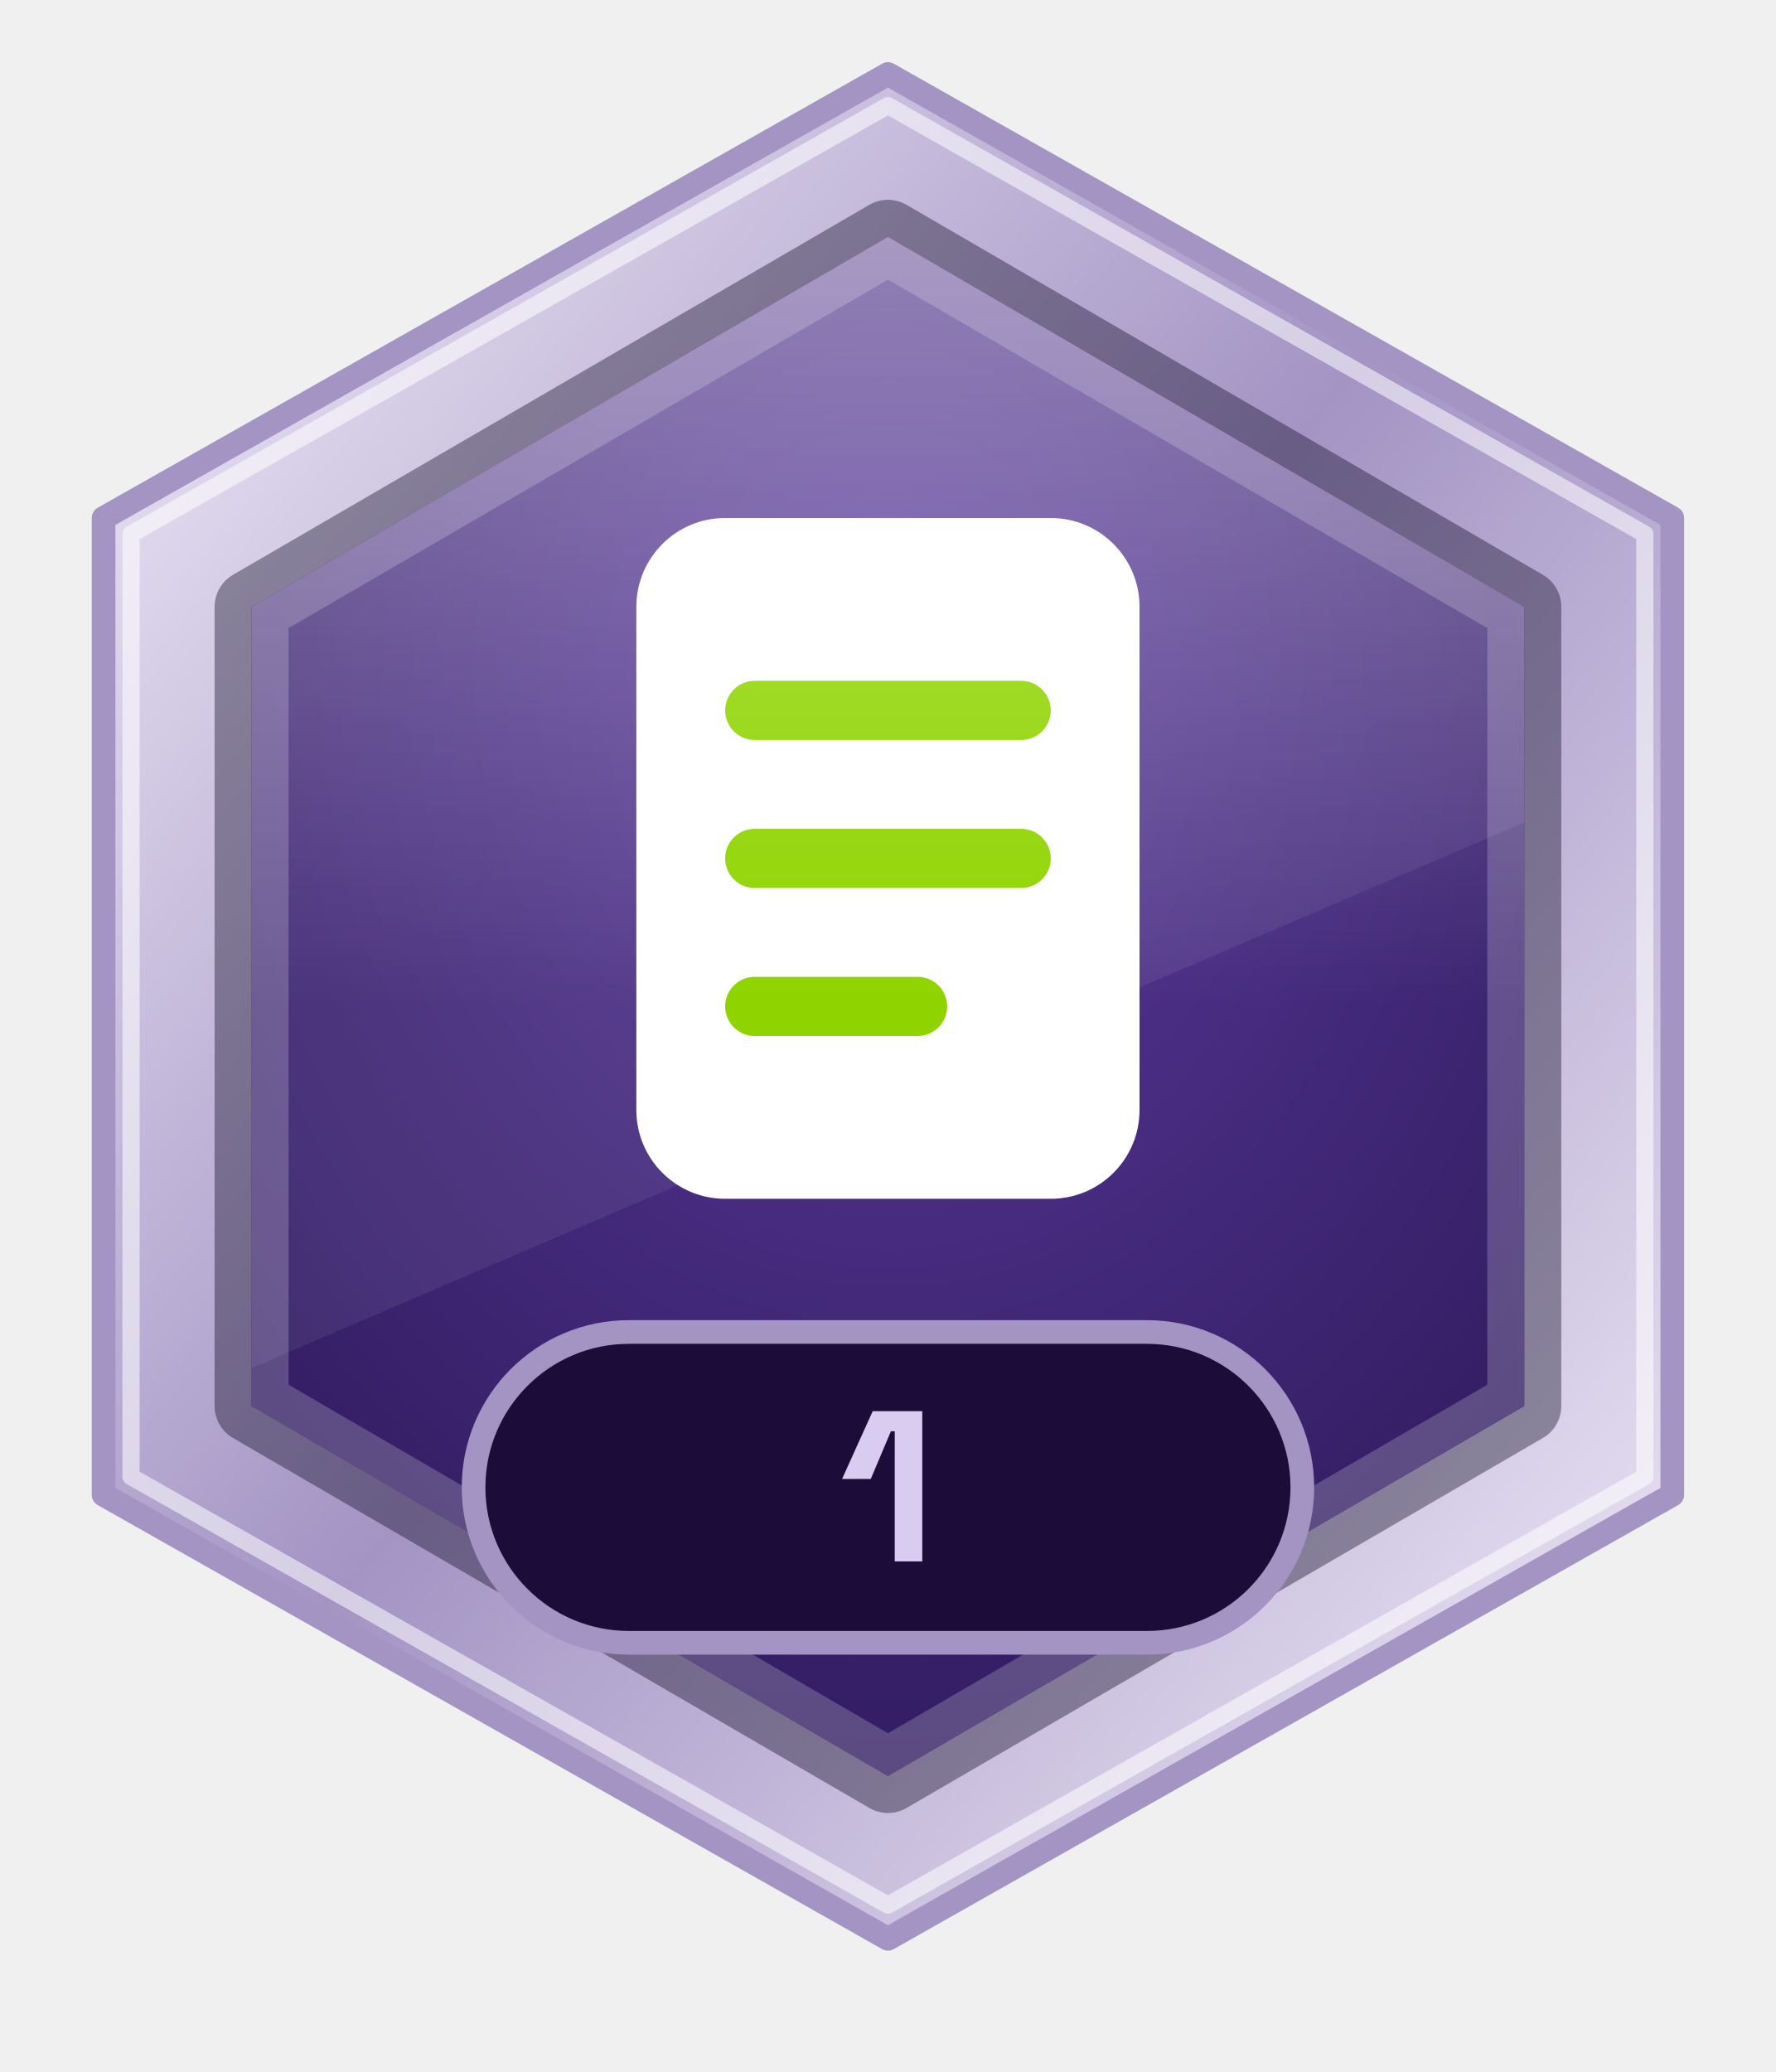
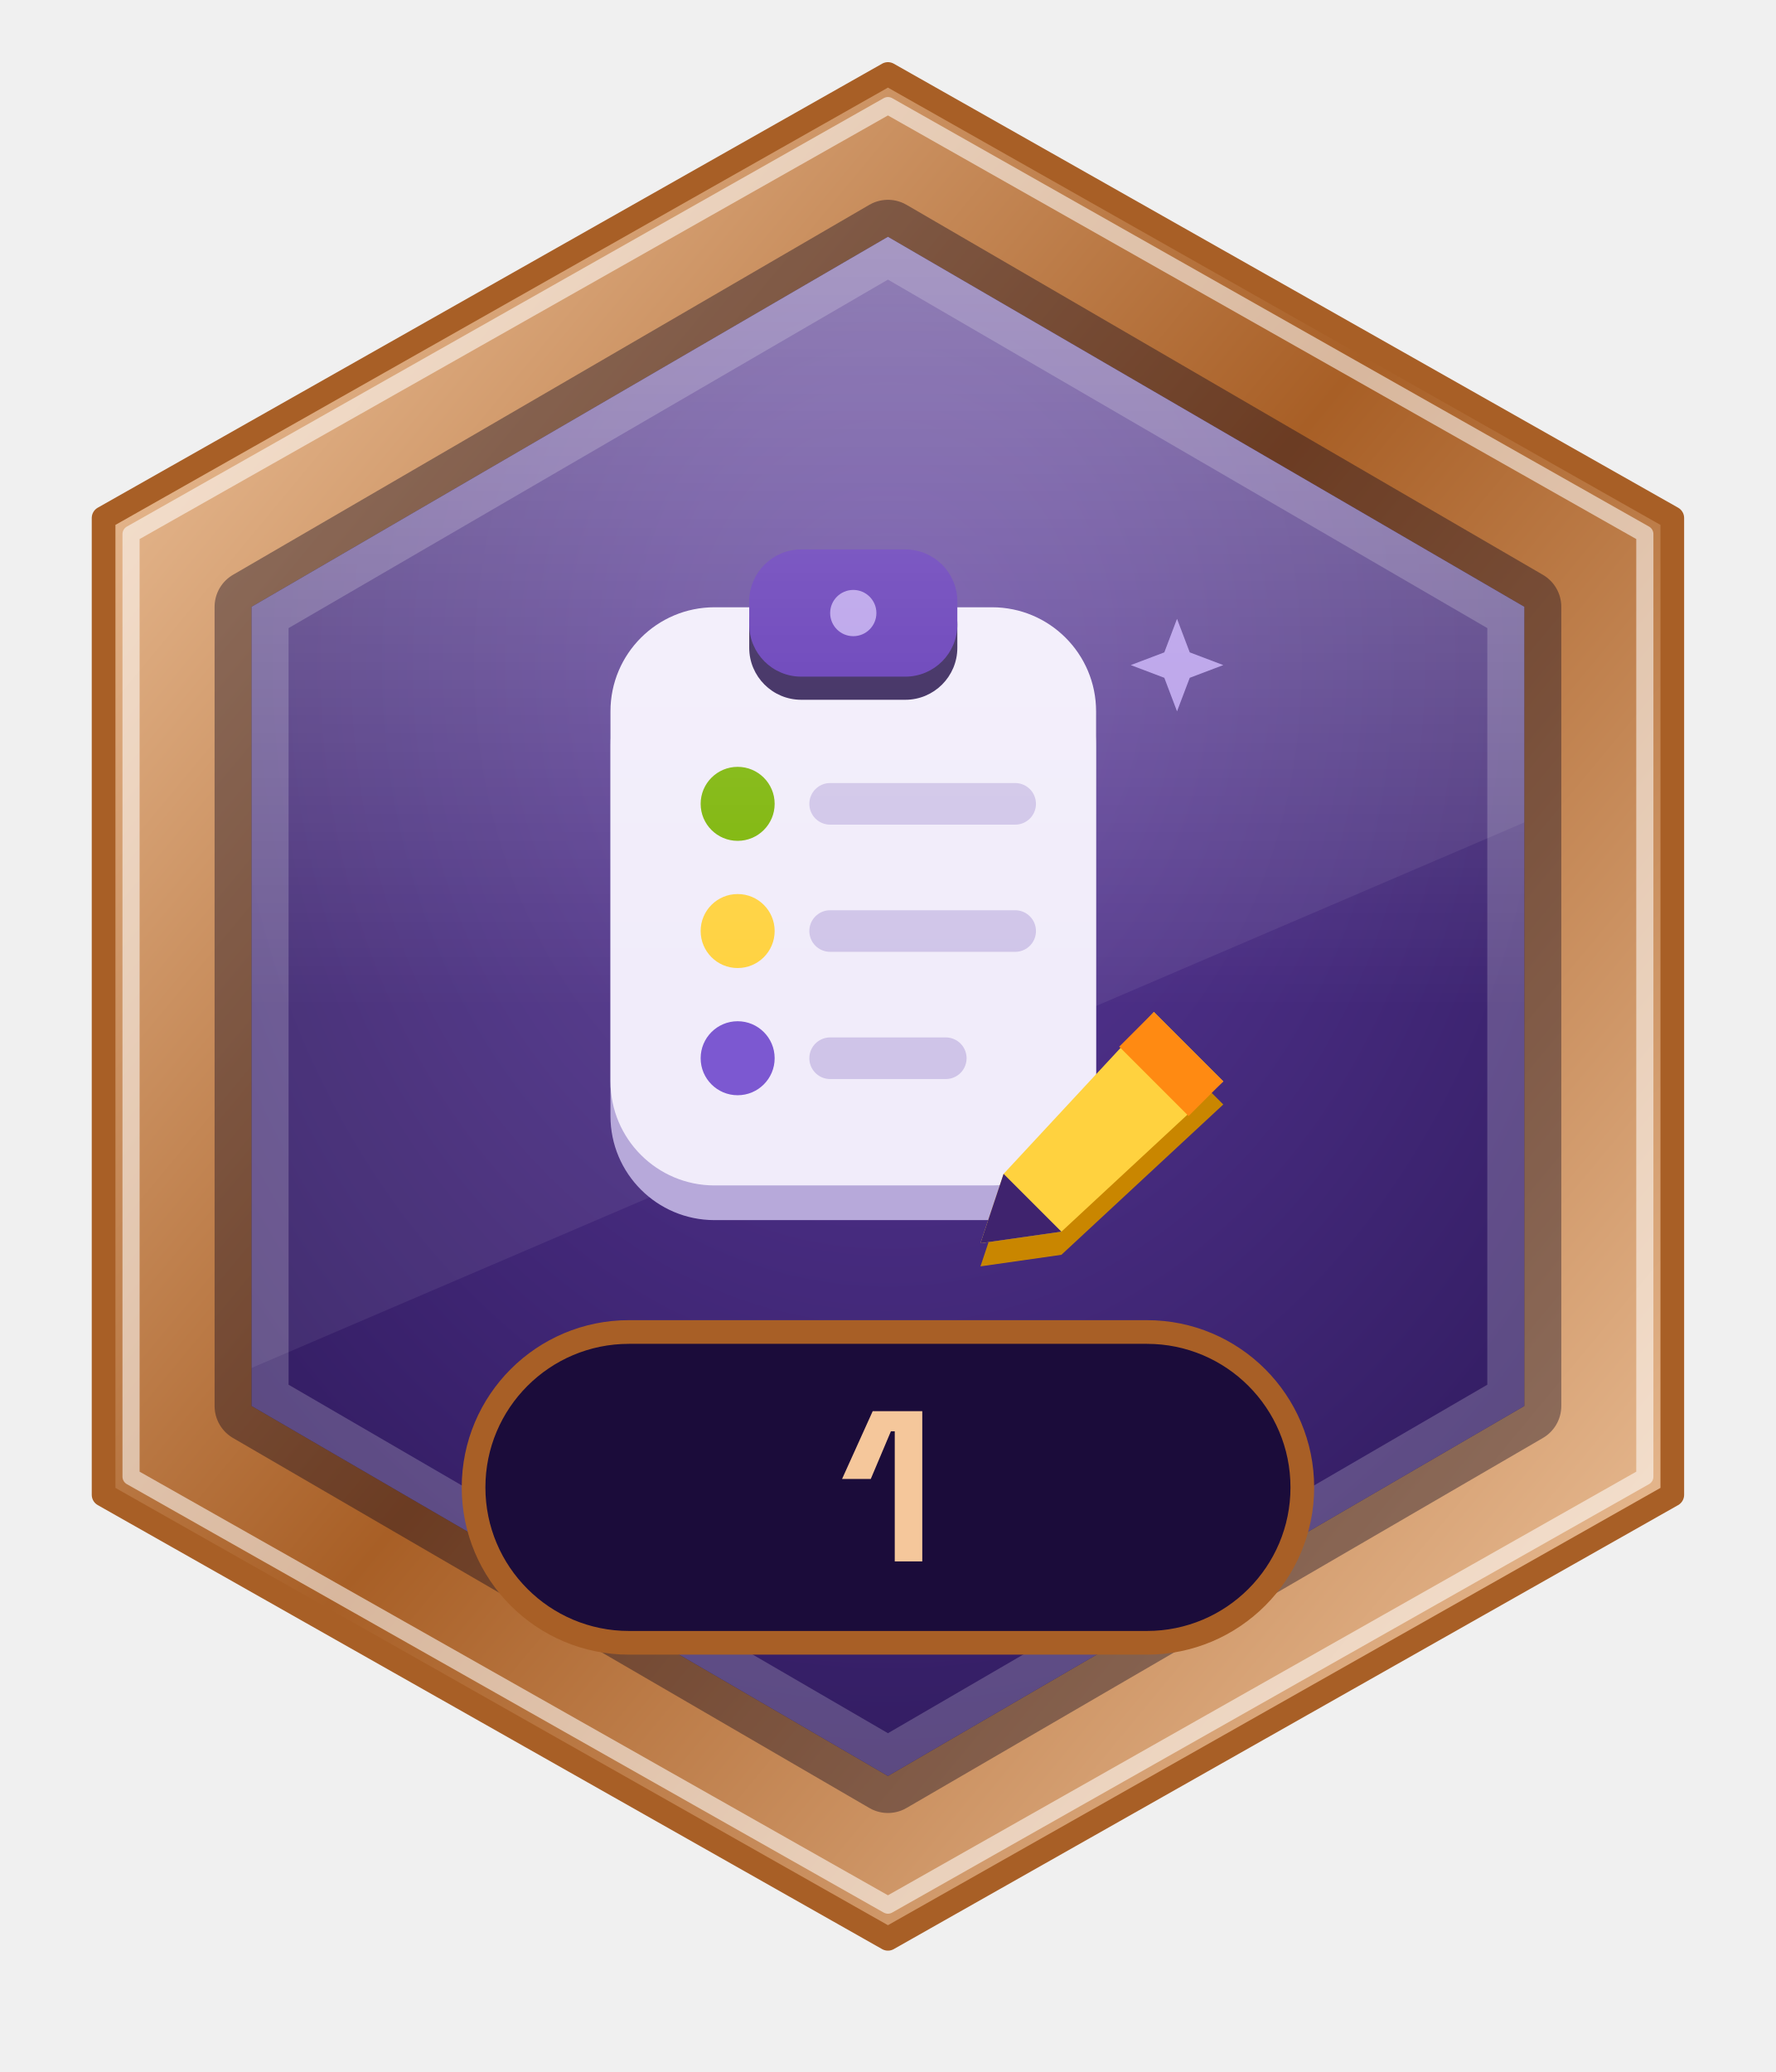
- <svg xmlns="http://www.w3.org/2000/svg" viewBox="0 0 120 140" role="img" aria-label="Prima temă">
+ <svg xmlns="http://www.w3.org/2000/svg" viewBox="0 0 120 140" role="img" aria-label="Mentor de teme">
  <defs>
-     <linearGradient id="pb287r" x1="0" y1="0" x2="1" y2="1">
-       <stop offset="0" stop-color="#F4F0FB" />
-       <stop offset=".48" stop-color="#A394C4" />
-       <stop offset="1" stop-color="#F4F0FB" />
+     <linearGradient id="pb285r" x1="0" y1="0" x2="1" y2="1">
+       <stop offset="0" stop-color="#F6CFAA" />
+       <stop offset=".48" stop-color="#A85F26" />
+       <stop offset="1" stop-color="#F6CFAA" />
    </linearGradient>
-     <radialGradient id="pb287f" cx=".5" cy=".28" r=".85">
+     <radialGradient id="pb285f" cx=".5" cy=".28" r=".85">
      <stop offset="0" stop-color="#5B3A9C" />
      <stop offset="1" stop-color="#2B1757" />
    </radialGradient>
-     <linearGradient id="pb287g" x1="0" y1="0" x2="0" y2="1">
+     <linearGradient id="pb285g" x1="0" y1="0" x2="0" y2="1">
      <stop offset="0" stop-color="#fff" stop-opacity="0.34" />
      <stop offset=".5" stop-color="#fff" stop-opacity="0" />
    </linearGradient>
-     <clipPath id="pb287c">
+     <clipPath id="pb285c">
      <path d="M60 16L103 41V95L60 120L17 95V41Z" />
    </clipPath>
  </defs>
-   <path d="M60 5L113 35V101L60 131L7 101V35Z" fill="url(#pb287r)" stroke="#A394C4" stroke-width="1.6" stroke-linejoin="round" />
+   <path d="M60 5L113 35V101L60 131L7 101V35Z" fill="url(#pb285r)" stroke="#A85F26" stroke-width="1.6" stroke-linejoin="round" />
  <path d="M60 5L113 35V101L60 131L7 101V35Z" fill="none" stroke="#fff" stroke-opacity="0.55" stroke-width="1.2" stroke-linejoin="round" transform="translate(60 66) scale(.965) translate(-60 -66)" />
  <path d="M60 16L103 41V95L60 120L17 95V41Z" fill="rgba(10,4,30,.38)" stroke="rgba(10,4,30,.38)" stroke-width="5" stroke-linejoin="round" />
-   <path d="M60 16L103 41V95L60 120L17 95V41Z" fill="url(#pb287f)" />
-   <g clip-path="url(#pb287c)">
+   <path d="M60 16L103 41V95L60 120L17 95V41Z" fill="url(#pb285f)" />
+   <g clip-path="url(#pb285c)">
    <path d="M60 16L103 41V95L60 120L17 95V41Z" fill="none" stroke="#fff" stroke-opacity="0.2" stroke-width="5" />
    <path d="M-10 36L130 -4V44L-10 104Z" fill="#fff" opacity="0.07" />
  </g>
-   <g transform="translate(60 59)">
-     <rect x="-17" y="-24" width="34" height="46" rx="6" fill="#FFFFFF" />
-     <path d="M-9 -11H9M-9 -1H9M-9 9H2" stroke="#8FD400" stroke-width="4" stroke-linecap="round" />
+   <g transform="translate(35 34) scale(0.7813) translate(0 0)">
+     <g transform="translate(0 3)">
+       <rect x="8" y="9" width="42" height="50" rx="9" fill="#B7A9DA" />
+     </g>
+     <rect x="8" y="9" width="42" height="50" rx="9" fill="#F1ECFA" />
+     <circle cx="19" cy="26" r="3.2" fill="#7BB403" />
+     <circle cx="19" cy="37" r="3.2" fill="#FFD23F" />
+     <circle cx="19" cy="48" r="3.2" fill="#7C58D1" />
+     <path d="M27 26h16" fill="none" stroke="#CFC4E8" stroke-width="3.6" stroke-linecap="round" stroke-linejoin="round" />
+     <path d="M27 37h16" fill="none" stroke="#CFC4E8" stroke-width="3.6" stroke-linecap="round" stroke-linejoin="round" />
+     <path d="M27 48h10" fill="none" stroke="#CFC4E8" stroke-width="3.6" stroke-linecap="round" stroke-linejoin="round" />
+     <g transform="translate(0 2)">
+       <rect x="20" y="4" width="18" height="11" rx="4.5" fill="#2C1952" />
+     </g>
+     <rect x="20" y="4" width="18" height="11" rx="4.5" fill="#5B2FB3" />
+     <circle cx="29" cy="9.5" r="2" fill="#B49AE8" />
+     <path d="M42 58L55 44L61 50L47 63L40 64Z" fill="#C98600" transform="translate(0 2)" />
+     <path d="M42 58L55 44L61 50L47 63L40 64Z" fill="#FFD23F" />
+     <path d="M55 44L61 50L58 53L52 47Z" fill="#FF8A12" />
+     <path d="M40 64L42 58L47 63Z" fill="#3F236E" />
+     <path d="M57 10 l1.1 2.9 2.9 1.1 -2.9 1.1 -1.1 2.9 -1.1 -2.9 -2.9 -1.1 2.9 -1.1 Z" fill="#B49AE8" />
  </g>
-   <path d="M60 16L103 41V95L60 120L17 95V41Z" fill="url(#pb287g)" />
-   <rect x="32" y="90" width="56" height="21" rx="10.5" fill="#1B0C3A" stroke="#A394C4" stroke-width="1.6" />
-   <path d="M62.32 105.5L60.46 105.5L60.46 96.71L60.2 96.71L58.84 99.93L56.9 99.93L58.97 95.35L62.32 95.35L62.32 105.5" fill="#D8CCF0" fill-rule="evenodd" />
+   <path d="M60 16L103 41V95L60 120L17 95V41Z" fill="url(#pb285g)" />
+   <rect x="32" y="90" width="56" height="21" rx="10.5" fill="#1B0C3A" stroke="#A85F26" stroke-width="1.6" />
+   <path d="M62.32 105.5L60.46 105.5L60.46 96.71L60.2 96.71L58.84 99.93L56.9 99.93L58.97 95.35L62.32 95.35L62.32 105.5" fill="#F5C79B" fill-rule="evenodd" />
</svg>
